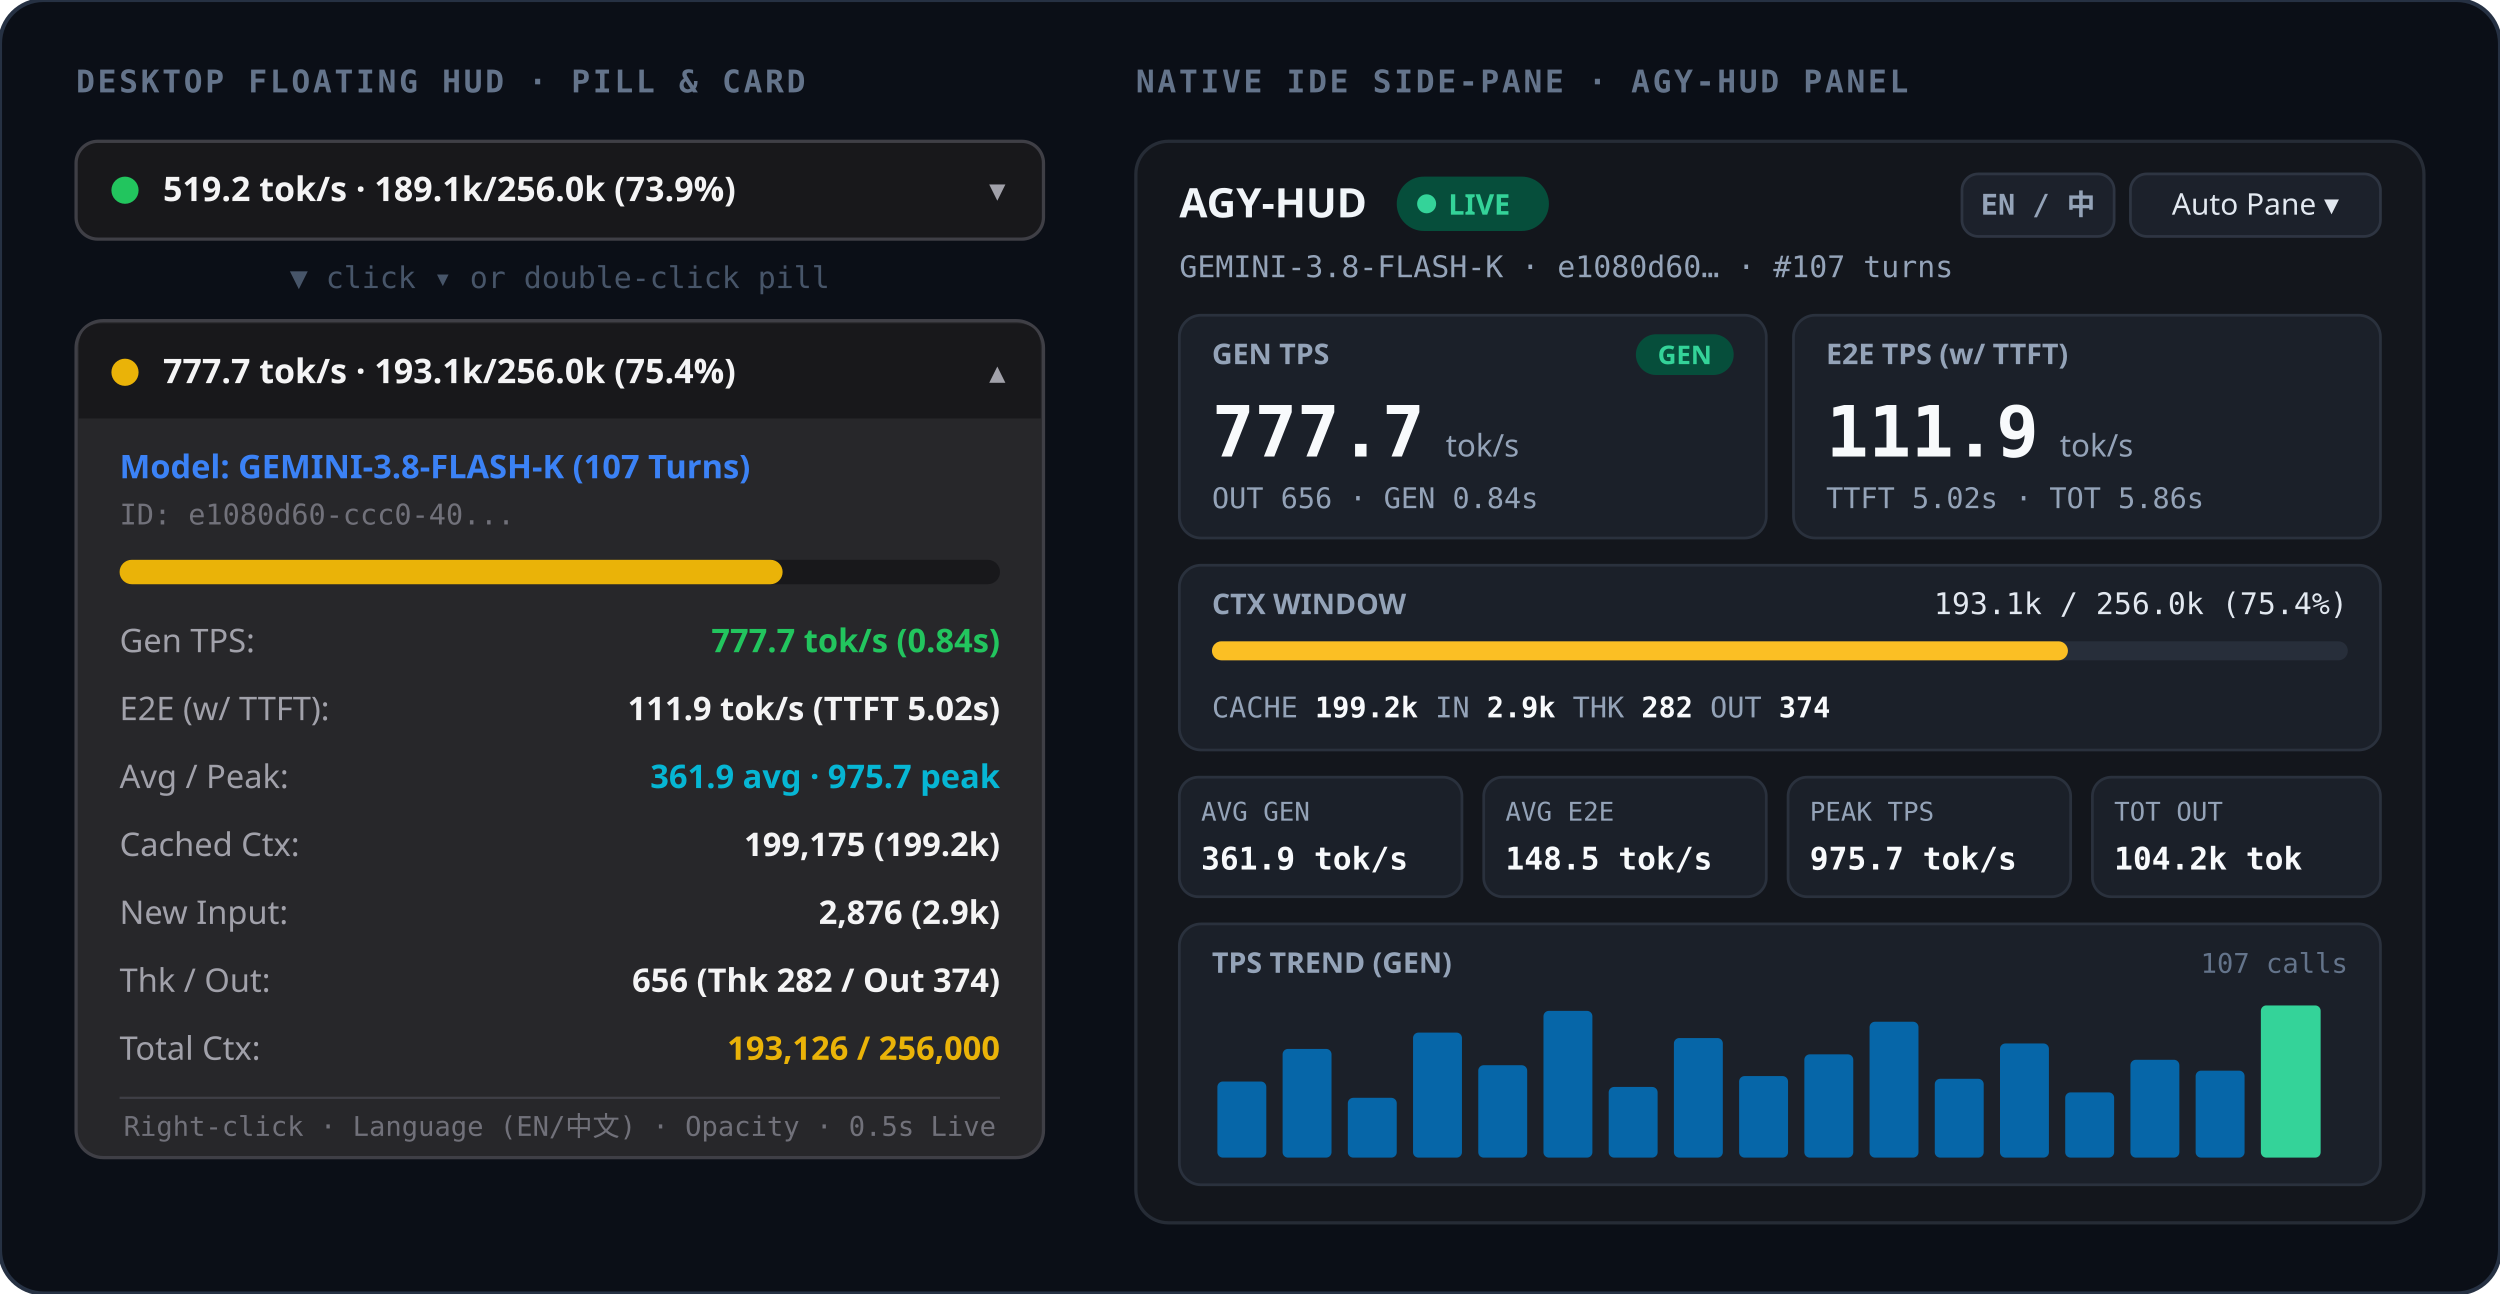
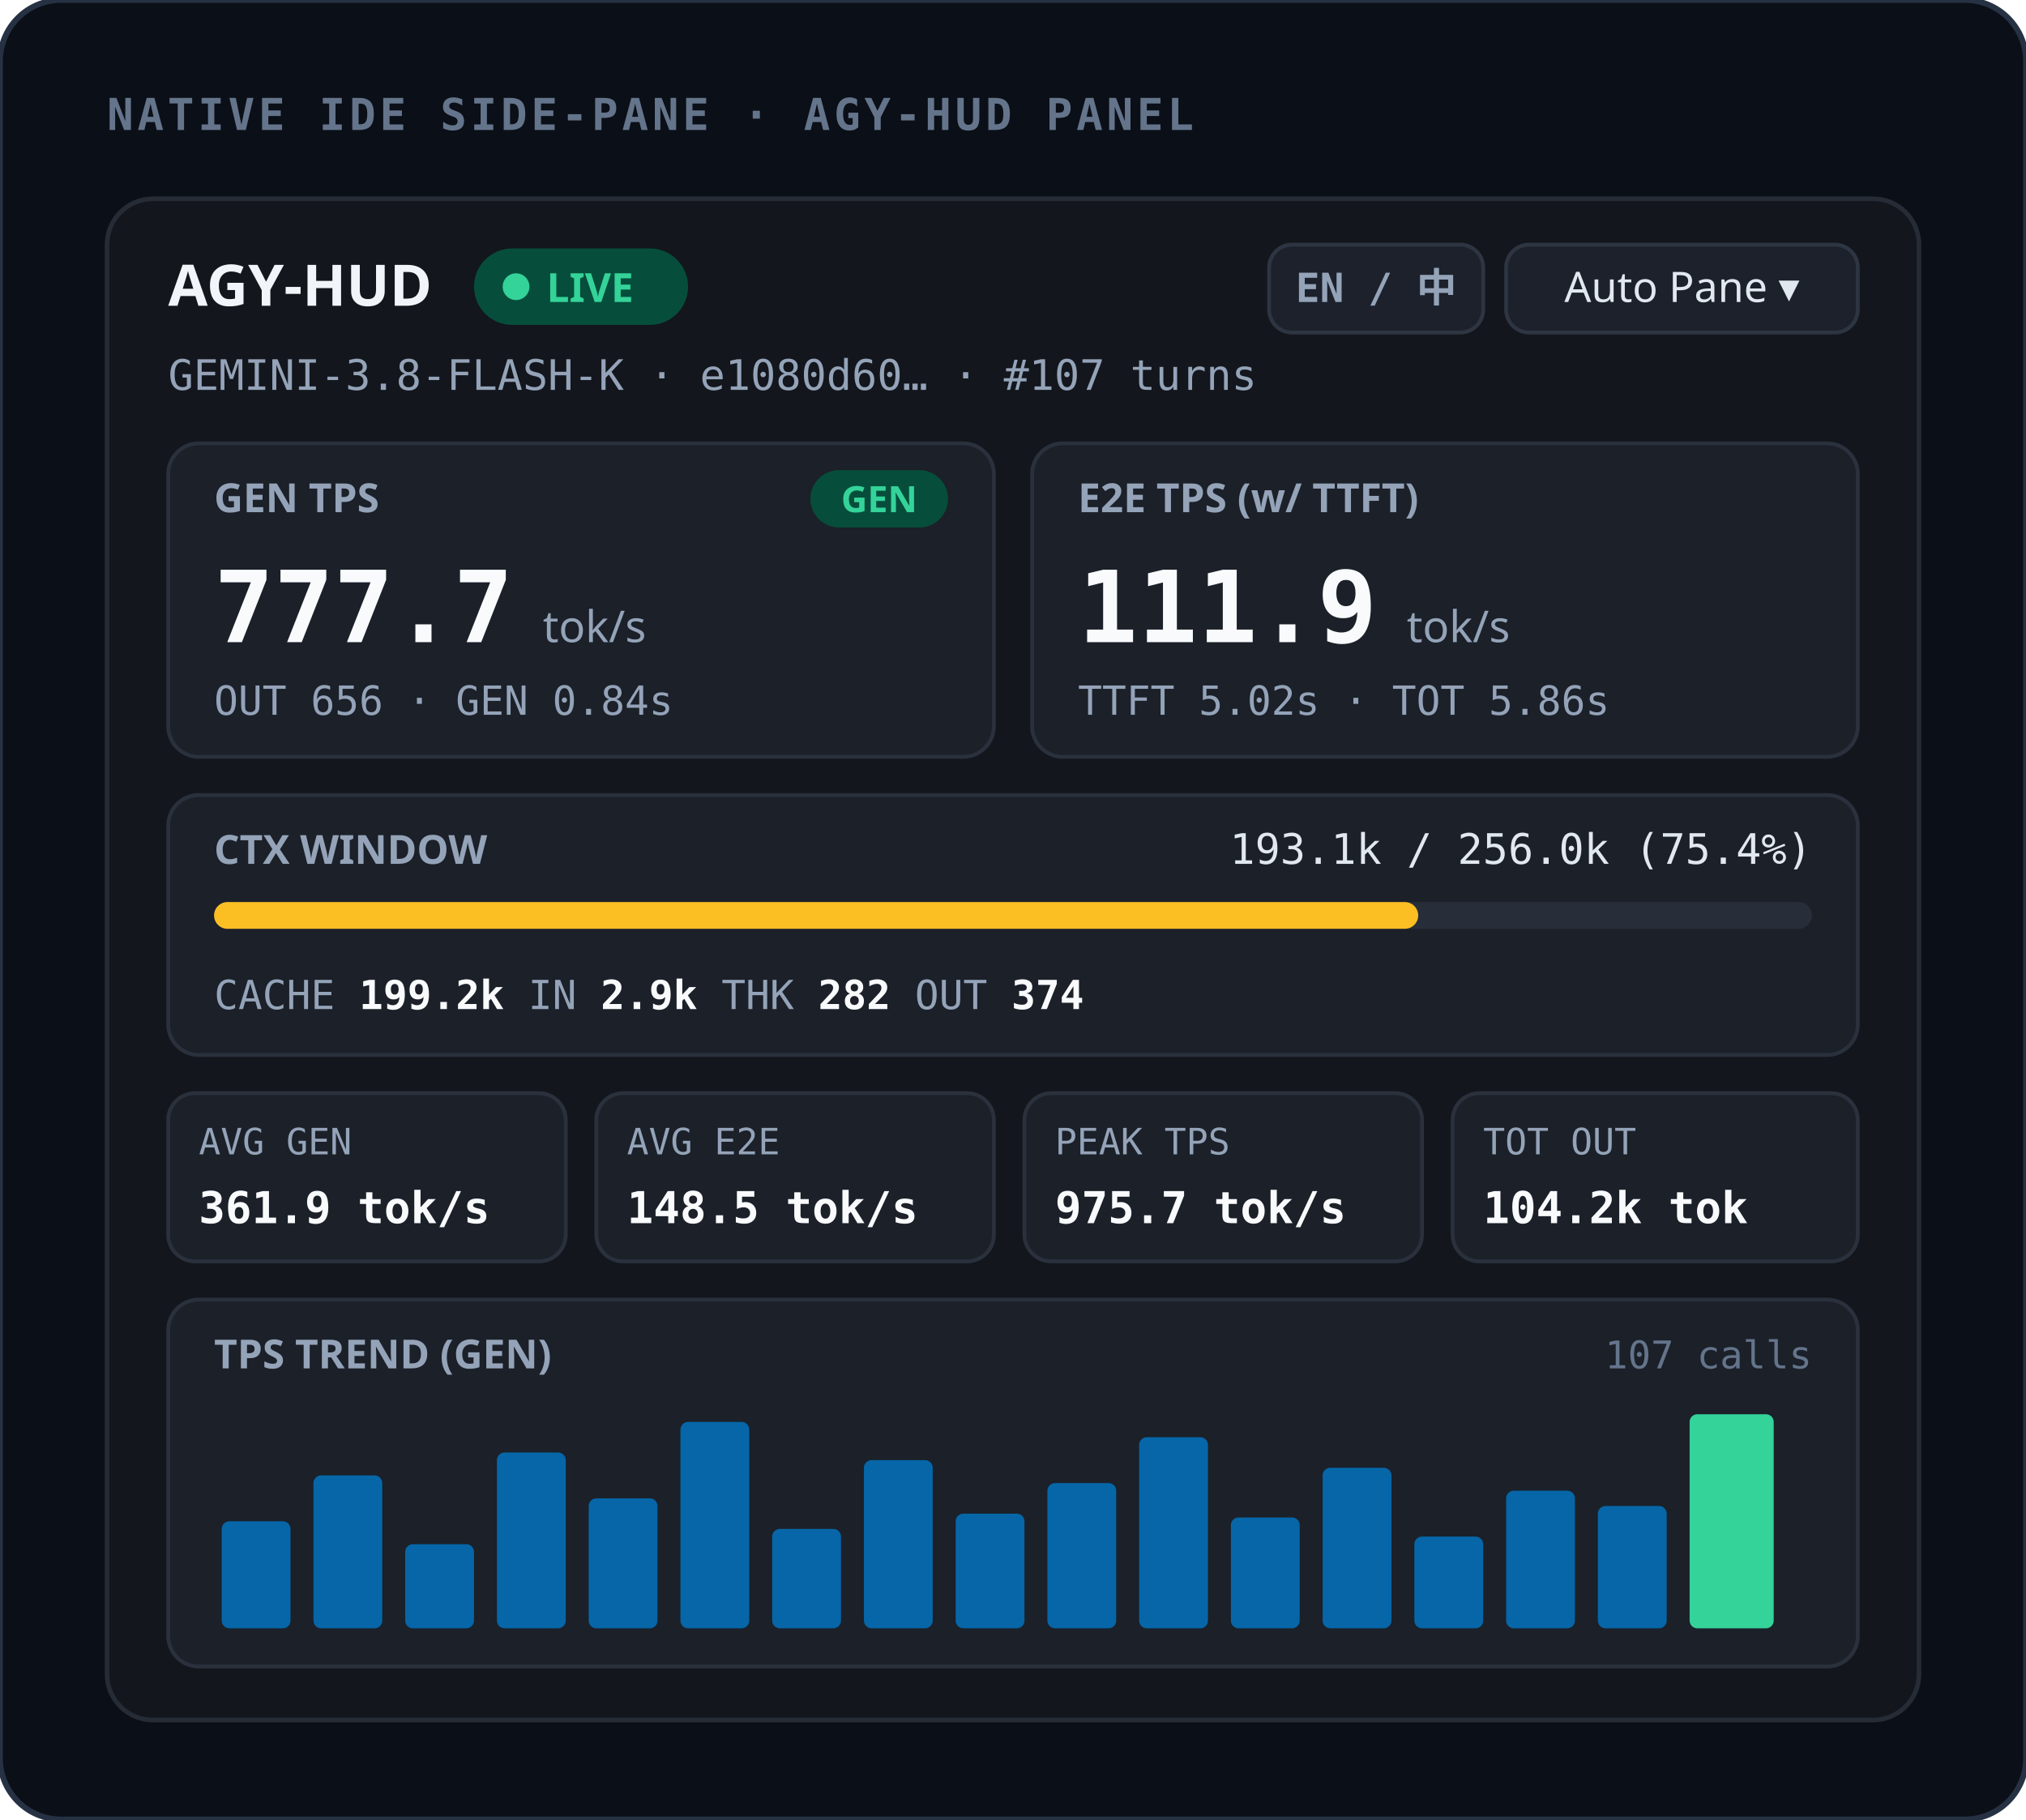
- <svg xmlns="http://www.w3.org/2000/svg" width="920" height="476" viewBox="0 0 920 476" role="img" aria-label="AGY-HUD Desktop Pill and Side-Pane Preview">
-   <rect width="920" height="476" rx="16" fill="#0b0f17" stroke="#263143" stroke-width="1.5" />
-   <text x="28" y="34" font-family="ui-monospace, Consolas, monospace" font-size="11.5" font-weight="700" fill="#64748b" letter-spacing="1">DESKTOP FLOATING HUD · PILL &amp; CARD</text>
-   <text x="418" y="34" font-family="ui-monospace, Consolas, monospace" font-size="11.5" font-weight="700" fill="#64748b" letter-spacing="1">NATIVE IDE SIDE-PANE · AGY-HUD PANEL</text>
+ <svg xmlns="http://www.w3.org/2000/svg" width="530" height="476" viewBox="0 0 530 476" role="img" aria-label="AGY-HUD Side-Pane Preview">
+   <rect width="530" height="476" rx="16" fill="#0b0f17" stroke="#263143" stroke-width="1.5" />
+   <text x="28" y="34" font-family="ui-monospace, Consolas, monospace" font-size="11.5" font-weight="700" fill="#64748b" letter-spacing="1">NATIVE IDE SIDE-PANE · AGY-HUD PANEL</text>
  <g transform="translate(28, 52)">
-     <rect width="356" height="36" rx="8" fill="#18181b" stroke="#3f3f46" stroke-width="1.2" />
-     <circle cx="18" cy="18" r="5" fill="#22c55e" />
-     <text x="32" y="22" font-family="Segoe UI, system-ui, sans-serif" font-size="12.5" font-weight="700" fill="#f4f4f5">519.2 tok/s · 189.1k/256.0k (73.9%)</text>
-     <text x="336" y="22" font-family="Segoe UI, system-ui, sans-serif" font-size="12" font-weight="700" fill="#a1a1aa">▾</text>
-   </g>
-   <text x="206" y="106" text-anchor="middle" font-family="ui-monospace, Consolas, monospace" font-size="11" fill="#475569">▼ click ▾ or double-click pill</text>
-   <g transform="translate(28, 118)">
-     <rect width="356" height="308" rx="10" fill="#27272a" stroke="#3f3f46" stroke-width="1.2" />
-     <path d="M 1 10 Q 1 1 10 1 L 346 1 Q 355 1 355 10 L 355 36 L 1 36 Z" fill="#18181b" />
-     <circle cx="18" cy="19" r="5" fill="#eab308" />
-     <text x="32" y="23" font-family="Segoe UI, system-ui, sans-serif" font-size="12.5" font-weight="700" fill="#f4f4f5">777.7 tok/s · 193.1k/256.0k (75.4%)</text>
-     <text x="336" y="23" font-family="Segoe UI, system-ui, sans-serif" font-size="12" font-weight="700" fill="#a1a1aa">▴</text>
-     <text x="16" y="58" font-family="Segoe UI, system-ui, sans-serif" font-size="12" font-weight="700" fill="#3b82f6">Model: GEMINI-3.8-FLASH-K (107 Turns)</text>
-     <text x="16" y="75" font-family="ui-monospace, Consolas, monospace" font-size="10.5" fill="#71717a">ID: e1080d60-ccc0-40...</text>
-     <rect x="16" y="88" width="324" height="9" rx="4.5" fill="#18181b" />
-     <rect x="16" y="88" width="244" height="9" rx="4.5" fill="#eab308" />
-     <g font-family="Segoe UI, system-ui, sans-serif" font-size="12">
-       <text x="16" y="122" fill="#a1a1aa">Gen TPS:</text>
-       <text x="340" y="122" text-anchor="end" font-weight="700" fill="#22c55e">777.7 tok/s (0.84s)</text>
-       <text x="16" y="147" fill="#a1a1aa">E2E (w/ TTFT):</text>
-       <text x="340" y="147" text-anchor="end" font-weight="700" fill="#f4f4f5">111.9 tok/s (TTFT 5.02s)</text>
-       <text x="16" y="172" fill="#a1a1aa">Avg / Peak:</text>
-       <text x="340" y="172" text-anchor="end" font-weight="700" fill="#06b6d4">361.9 avg · 975.7 peak</text>
-       <text x="16" y="197" fill="#a1a1aa">Cached Ctx:</text>
-       <text x="340" y="197" text-anchor="end" font-weight="700" fill="#f4f4f5">199,175 (199.2k)</text>
-       <text x="16" y="222" fill="#a1a1aa">New Input:</text>
-       <text x="340" y="222" text-anchor="end" font-weight="700" fill="#f4f4f5">2,876 (2.9k)</text>
-       <text x="16" y="247" fill="#a1a1aa">Thk / Out:</text>
-       <text x="340" y="247" text-anchor="end" font-weight="700" fill="#f4f4f5">656 (Thk 282 / Out 374)</text>
-       <text x="16" y="272" fill="#a1a1aa">Total Ctx:</text>
-       <text x="340" y="272" text-anchor="end" font-weight="700" fill="#eab308">193,126 / 256,000</text>
-     </g>
-     <line x1="16" y1="286" x2="340" y2="286" stroke="#3f3f46" stroke-width="0.8" />
-     <text x="178" y="300" text-anchor="middle" font-family="ui-monospace, Consolas, monospace" font-size="10" fill="#71717a">Right-click · Language (EN/中文) · Opacity · 0.5s Live</text>
-   </g>
-   <g transform="translate(418, 52)">
    <rect width="474" height="398" rx="12" fill="#13161c" stroke="#262c36" stroke-width="1.2" />
    <text x="16" y="28" font-family="Segoe UI, system-ui, sans-serif" font-size="15" font-weight="700" fill="#f1f5f9">AGY-HUD</text>
    <rect x="96" y="13" width="56" height="20" rx="10" fill="#064e3b" />
    <circle cx="107" cy="23" r="3.5" fill="#34d399" />
    <text x="115" y="27" font-family="Segoe UI, system-ui, sans-serif" font-size="10.5" font-weight="600" fill="#34d399">LIVE</text>
    <rect x="304" y="12" width="56" height="23" rx="6" fill="#1c212b" stroke="#2e3542" stroke-width="1" />
    <text x="332" y="27" text-anchor="middle" font-family="ui-monospace, Consolas, monospace" font-size="10.5" font-weight="700" fill="#94a3b8">EN / 中</text>
    <rect x="366" y="12" width="92" height="23" rx="6" fill="#1c212b" stroke="#2e3542" stroke-width="1" />
    <text x="412" y="27" text-anchor="middle" font-family="Segoe UI, system-ui, sans-serif" font-size="11" fill="#e2e8f0">Auto Pane ▾</text>
    <text x="16" y="50" font-family="ui-monospace, Consolas, monospace" font-size="11" fill="#94a3b8">GEMINI-3.8-FLASH-K · e1080d60… · #107 turns</text>
    <rect x="16" y="64" width="216" height="82" rx="8" fill="#1b2029" stroke="#2a313d" stroke-width="1" />
    <text x="28" y="82" font-family="Segoe UI, system-ui, sans-serif" font-size="10.5" font-weight="600" fill="#94a3b8">GEN TPS</text>
    <rect x="184" y="71" width="36" height="15" rx="7.5" fill="#064e3b" />
    <text x="202" y="82" text-anchor="middle" font-family="Segoe UI, system-ui, sans-serif" font-size="9.5" font-weight="700" fill="#34d399">GEN</text>
    <text x="28" y="116" font-family="ui-monospace, Consolas, monospace" font-size="26" font-weight="700" fill="#f8fafc">777.7</text>
    <text x="114" y="116" font-family="Segoe UI, system-ui, sans-serif" font-size="11.5" fill="#94a3b8">tok/s</text>
    <text x="28" y="135" font-family="ui-monospace, Consolas, monospace" font-size="10.5" fill="#94a3b8">OUT 656 · GEN 0.84s</text>
    <rect x="242" y="64" width="216" height="82" rx="8" fill="#1b2029" stroke="#2a313d" stroke-width="1" />
    <text x="254" y="82" font-family="Segoe UI, system-ui, sans-serif" font-size="10.5" font-weight="600" fill="#94a3b8">E2E TPS (w/ TTFT)</text>
    <text x="254" y="116" font-family="ui-monospace, Consolas, monospace" font-size="26" font-weight="700" fill="#f8fafc">111.9</text>
    <text x="340" y="116" font-family="Segoe UI, system-ui, sans-serif" font-size="11.5" fill="#94a3b8">tok/s</text>
    <text x="254" y="135" font-family="ui-monospace, Consolas, monospace" font-size="10.5" fill="#94a3b8">TTFT 5.02s · TOT 5.86s</text>
    <rect x="16" y="156" width="442" height="68" rx="8" fill="#1b2029" stroke="#2a313d" stroke-width="1" />
    <text x="28" y="174" font-family="Segoe UI, system-ui, sans-serif" font-size="10.5" font-weight="600" fill="#94a3b8">CTX WINDOW</text>
    <text x="446" y="174" text-anchor="end" font-family="ui-monospace, Consolas, monospace" font-size="11" fill="#e2e8f0">193.1k / 256.0k (75.4%)</text>
    <rect x="28" y="184" width="418" height="7" rx="3.5" fill="#272e3a" />
    <rect x="28" y="184" width="315" height="7" rx="3.5" fill="#fbbf24" />
    <text x="28" y="212" font-family="ui-monospace, Consolas, monospace" font-size="10.5" fill="#94a3b8">CACHE <tspan fill="#f8fafc" font-weight="700">199.2k</tspan>   IN <tspan fill="#f8fafc" font-weight="700">2.9k</tspan>   THK <tspan fill="#f8fafc" font-weight="700">282</tspan>   OUT <tspan fill="#f8fafc" font-weight="700">374</tspan>
    </text>
    <g font-family="ui-monospace, Consolas, monospace">
      <rect x="16" y="234" width="104" height="44" rx="7" fill="#1b2029" stroke="#2a313d" stroke-width="1" />
      <text x="24" y="250" font-size="9.5" fill="#94a3b8">AVG GEN</text>
      <text x="24" y="268" font-size="11.5" font-weight="700" fill="#f8fafc">361.9 tok/s</text>
      <rect x="128" y="234" width="104" height="44" rx="7" fill="#1b2029" stroke="#2a313d" stroke-width="1" />
      <text x="136" y="250" font-size="9.5" fill="#94a3b8">AVG E2E</text>
      <text x="136" y="268" font-size="11.5" font-weight="700" fill="#f8fafc">148.5 tok/s</text>
      <rect x="240" y="234" width="104" height="44" rx="7" fill="#1b2029" stroke="#2a313d" stroke-width="1" />
      <text x="248" y="250" font-size="9.5" fill="#94a3b8">PEAK TPS</text>
      <text x="248" y="268" font-size="11.5" font-weight="700" fill="#f8fafc">975.7 tok/s</text>
      <rect x="352" y="234" width="106" height="44" rx="7" fill="#1b2029" stroke="#2a313d" stroke-width="1" />
      <text x="360" y="250" font-size="9.5" fill="#94a3b8">TOT OUT</text>
      <text x="360" y="268" font-size="11.5" font-weight="700" fill="#f8fafc">104.2k tok</text>
    </g>
    <rect x="16" y="288" width="442" height="96" rx="8" fill="#1b2029" stroke="#2a313d" stroke-width="1" />
    <text x="28" y="306" font-family="Segoe UI, system-ui, sans-serif" font-size="10.5" font-weight="600" fill="#94a3b8">TPS TREND (GEN)</text>
    <text x="446" y="306" text-anchor="end" font-family="ui-monospace, Consolas, monospace" font-size="10" fill="#64748b">107 calls</text>
    <g>
      <rect x="30" y="346" width="18" height="28" rx="2" fill="#007acc" opacity="0.78" />
      <rect x="54" y="334" width="18" height="40" rx="2" fill="#007acc" opacity="0.78" />
      <rect x="78" y="352" width="18" height="22" rx="2" fill="#007acc" opacity="0.78" />
      <rect x="102" y="328" width="18" height="46" rx="2" fill="#007acc" opacity="0.78" />
      <rect x="126" y="340" width="18" height="34" rx="2" fill="#007acc" opacity="0.78" />
      <rect x="150" y="320" width="18" height="54" rx="2" fill="#007acc" opacity="0.78" />
      <rect x="174" y="348" width="18" height="26" rx="2" fill="#007acc" opacity="0.78" />
      <rect x="198" y="330" width="18" height="44" rx="2" fill="#007acc" opacity="0.78" />
      <rect x="222" y="344" width="18" height="30" rx="2" fill="#007acc" opacity="0.78" />
      <rect x="246" y="336" width="18" height="38" rx="2" fill="#007acc" opacity="0.78" />
      <rect x="270" y="324" width="18" height="50" rx="2" fill="#007acc" opacity="0.78" />
      <rect x="294" y="345" width="18" height="29" rx="2" fill="#007acc" opacity="0.78" />
      <rect x="318" y="332" width="18" height="42" rx="2" fill="#007acc" opacity="0.78" />
      <rect x="342" y="350" width="18" height="24" rx="2" fill="#007acc" opacity="0.78" />
      <rect x="366" y="338" width="18" height="36" rx="2" fill="#007acc" opacity="0.78" />
      <rect x="390" y="342" width="18" height="32" rx="2" fill="#007acc" opacity="0.78" />
      <rect x="414" y="318" width="22" height="56" rx="2" fill="#34d399" />
    </g>
  </g>
</svg>
